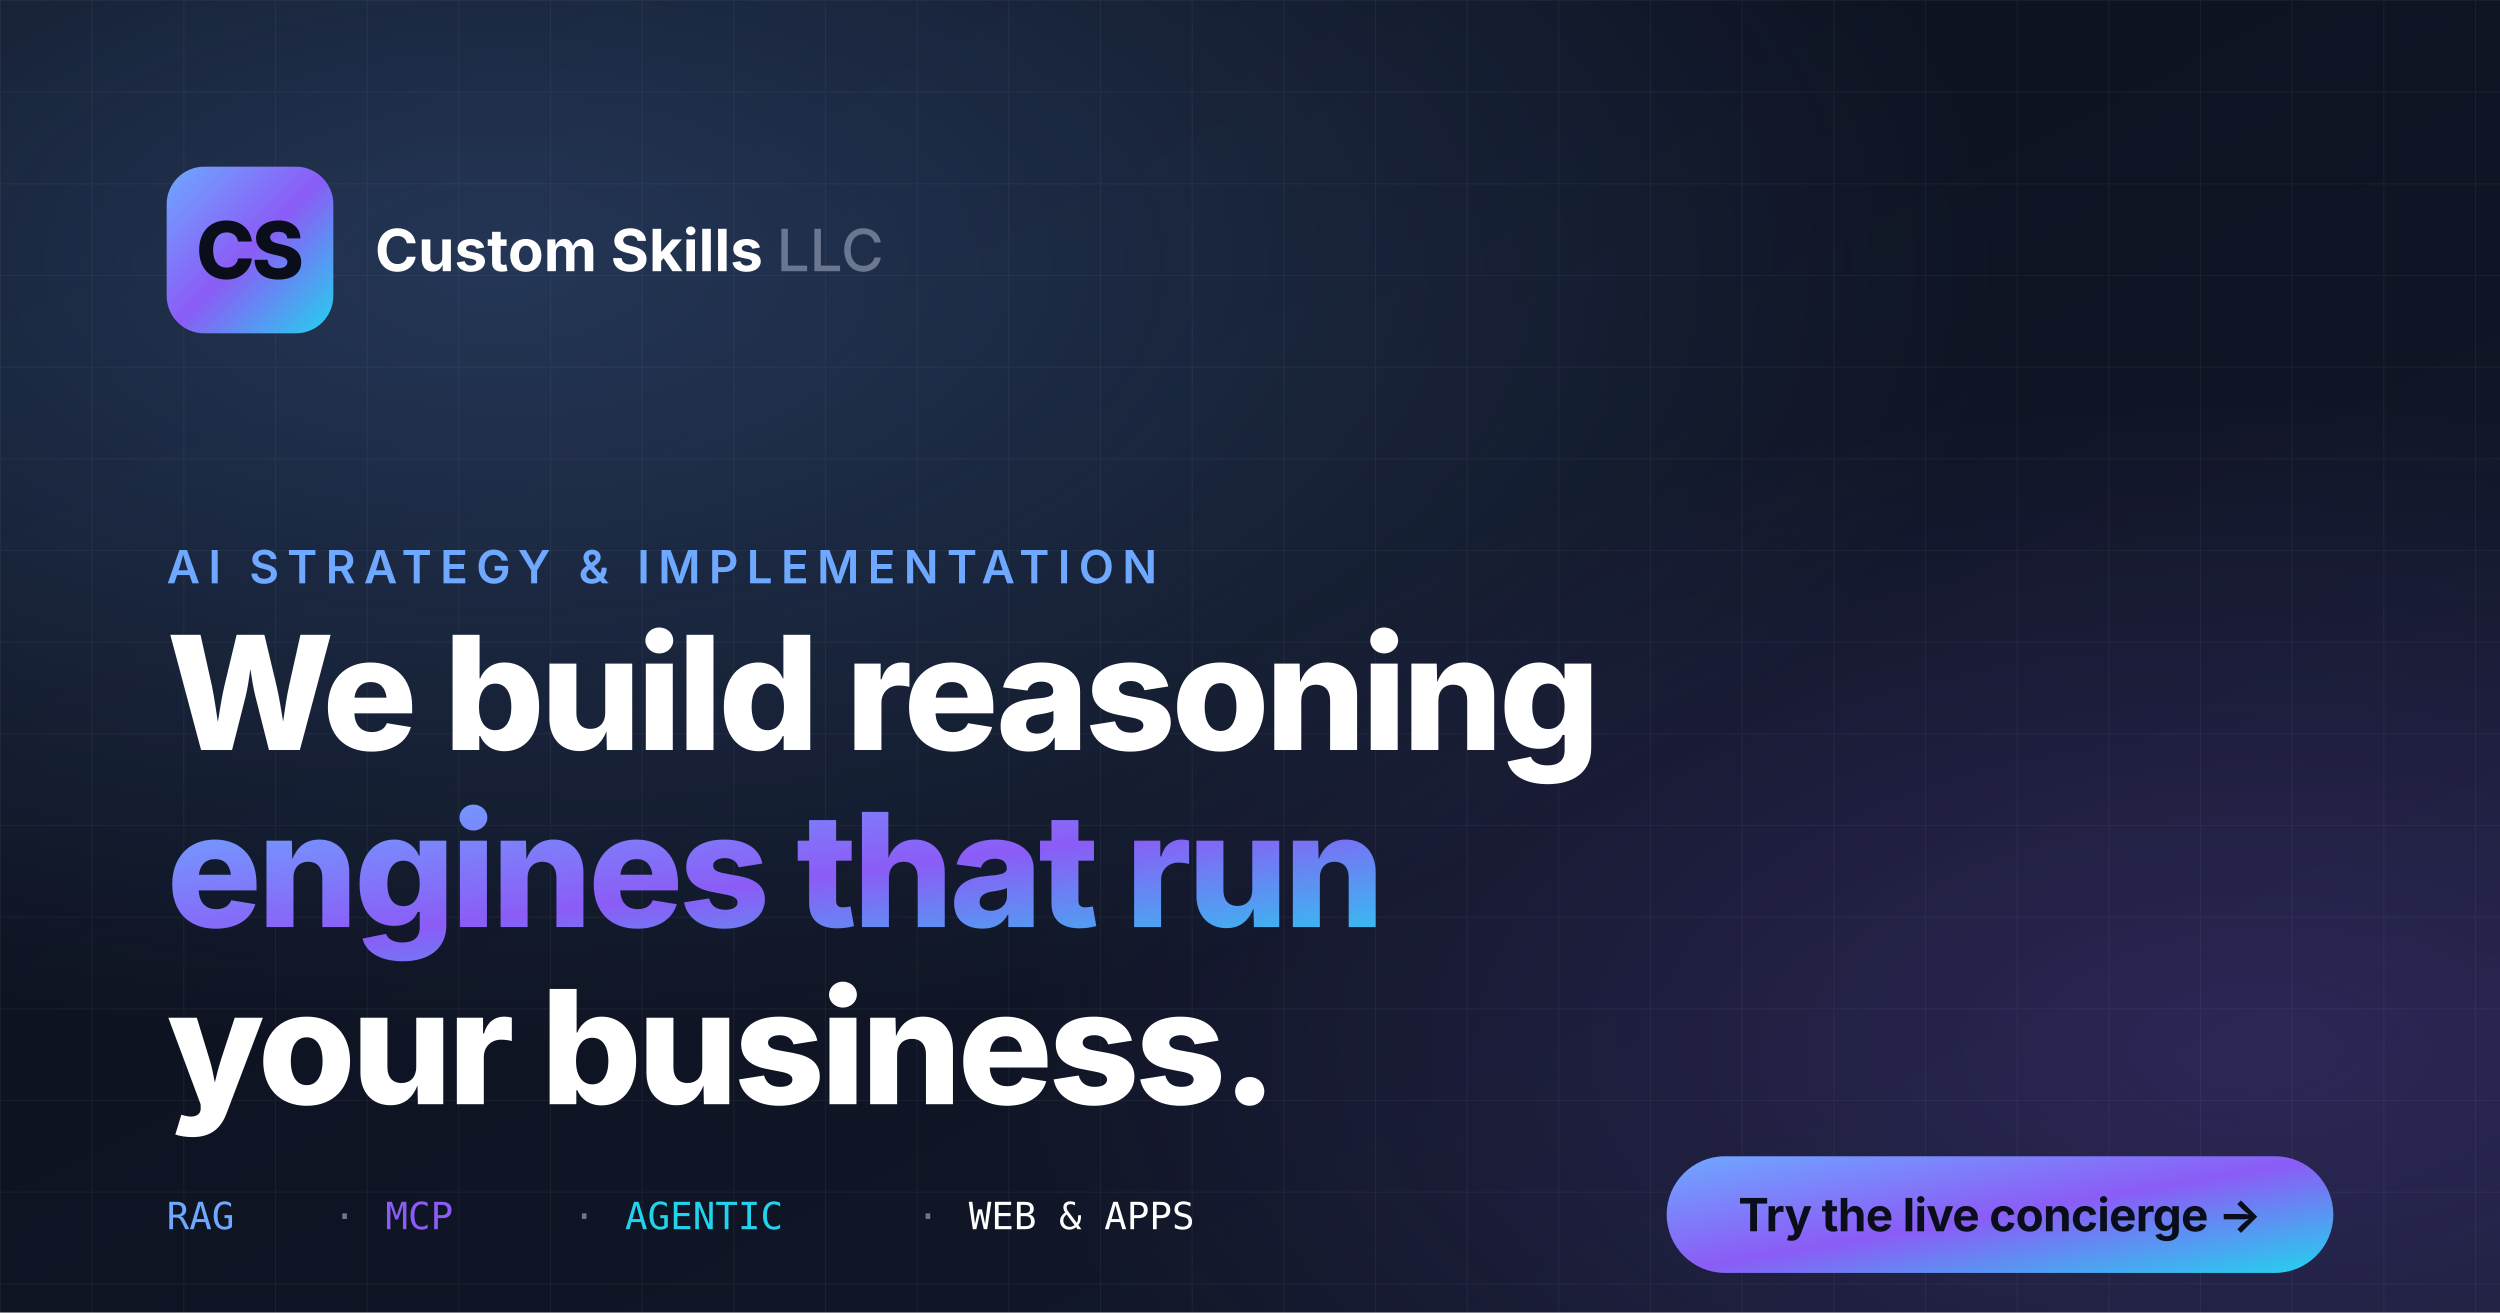
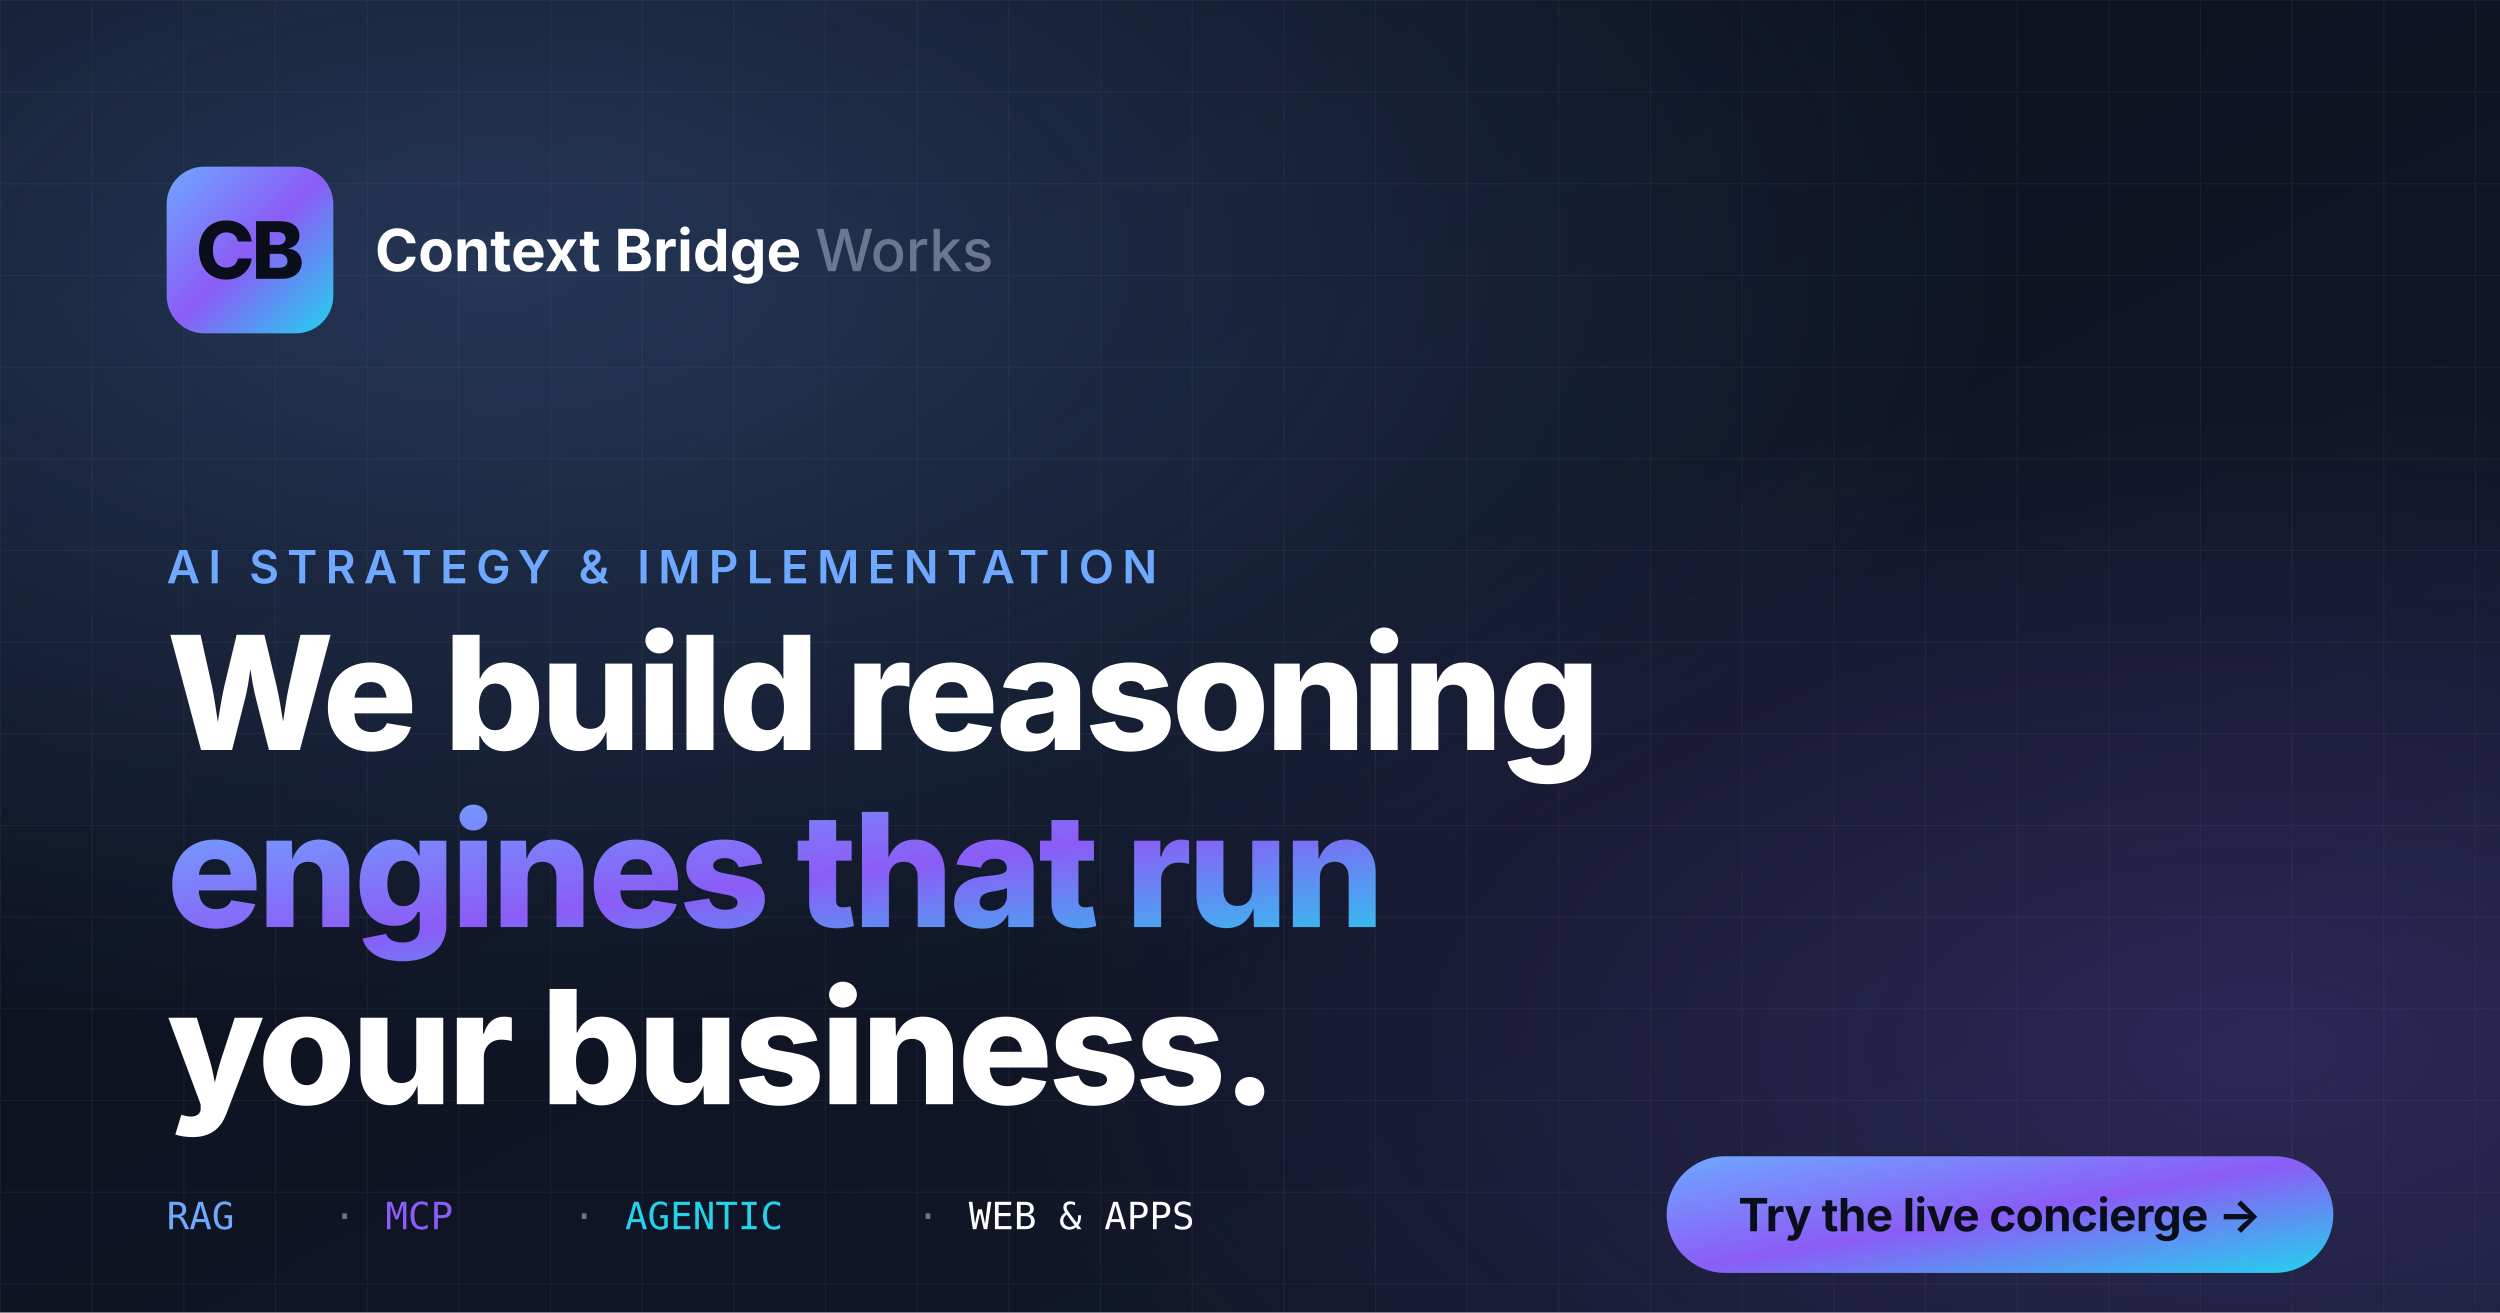
<svg xmlns="http://www.w3.org/2000/svg" viewBox="0 0 1200 630" width="1200" height="630">
  <defs>
    <linearGradient id="bg" x1="0" y1="0" x2="1" y2="1">
      <stop offset="0%" stop-color="#0a0e1a" />
      <stop offset="100%" stop-color="#131a2c" />
    </linearGradient>
    <linearGradient id="brand" x1="0" y1="0" x2="1" y2="1">
      <stop offset="0%" stop-color="#6ea8ff" />
      <stop offset="50%" stop-color="#8b5cf6" />
      <stop offset="100%" stop-color="#22d3ee" />
    </linearGradient>
    <radialGradient id="glow" cx="20%" cy="20%" r="60%">
      <stop offset="0%" stop-color="#6ea8ff" stop-opacity="0.25" />
      <stop offset="100%" stop-color="#6ea8ff" stop-opacity="0" />
    </radialGradient>
    <radialGradient id="glow2" cx="90%" cy="80%" r="50%">
      <stop offset="0%" stop-color="#8b5cf6" stop-opacity="0.22" />
      <stop offset="100%" stop-color="#8b5cf6" stop-opacity="0" />
    </radialGradient>
    <pattern id="grid" width="44" height="44" patternUnits="userSpaceOnUse">
      <path d="M 44 0 L 0 0 0 44" fill="none" stroke="rgba(255,255,255,0.05)" stroke-width="1" />
    </pattern>
  </defs>
  <rect width="1200" height="630" fill="url(#bg)" />
  <rect width="1200" height="630" fill="url(#grid)" />
  <rect width="1200" height="630" fill="url(#glow)" />
  <rect width="1200" height="630" fill="url(#glow2)" />
  <g transform="translate(80, 80)">
    <rect width="80" height="80" rx="18" fill="url(#brand)" />
-     <text x="40" y="40" text-anchor="middle" dominant-baseline="central" font-family="Inter, system-ui, -apple-system, Segoe UI, Roboto, sans-serif" font-weight="800" font-size="38" letter-spacing="-1.5" fill="#0a0e1a">CS</text>
-     <text x="100" y="40" dominant-baseline="central" font-family="Inter, system-ui, -apple-system, Segoe UI, Roboto, sans-serif" font-weight="700" font-size="28" fill="#ffffff">Custom Skills <tspan fill="#6b7691" font-weight="500">LLC</tspan>
+     <text x="40" y="40" text-anchor="middle" dominant-baseline="central" font-family="Inter, system-ui, -apple-system, Segoe UI, Roboto, sans-serif" font-weight="800" font-size="38" letter-spacing="-1.5" fill="#0a0e1a">CB</text>
+     <text x="100" y="40" dominant-baseline="central" font-family="Inter, system-ui, -apple-system, Segoe UI, Roboto, sans-serif" font-weight="700" font-size="28" fill="#ffffff">Context Bridge <tspan fill="#6b7691" font-weight="500">Works</tspan>
    </text>
  </g>
  <text x="80" y="280" font-family="Inter, system-ui, sans-serif" font-weight="600" font-size="22" letter-spacing="4" fill="#6ea8ff">AI STRATEGY &amp; IMPLEMENTATION</text>
  <text x="80" y="360" font-family="Inter, system-ui, sans-serif" font-weight="800" font-size="76" letter-spacing="-2" fill="#ffffff">We build reasoning</text>
  <text x="80" y="445" font-family="Inter, system-ui, sans-serif" font-weight="800" font-size="76" letter-spacing="-2" fill="url(#brand)">engines that run</text>
  <text x="80" y="530" font-family="Inter, system-ui, sans-serif" font-weight="800" font-size="76" letter-spacing="-2" fill="#ffffff">your business.</text>
  <g transform="translate(80, 590)" font-family="JetBrains Mono, monospace" font-size="18" font-weight="500">
    <text x="0" y="0" fill="#6ea8ff">RAG</text>
    <text x="80" y="0" fill="#6b7691">·</text>
    <text x="105" y="0" fill="#8b5cf6">MCP</text>
    <text x="195" y="0" fill="#6b7691">·</text>
    <text x="220" y="0" fill="#22d3ee">AGENTIC</text>
    <text x="360" y="0" fill="#6b7691">·</text>
    <text x="385" y="0" fill="#ffffff">WEB &amp; APPS</text>
  </g>
  <g transform="translate(800, 555)">
    <rect width="320" height="56" rx="28" fill="url(#brand)" />
    <text x="160" y="28" text-anchor="middle" dominant-baseline="central" font-family="Inter, system-ui, sans-serif" font-weight="700" font-size="22" letter-spacing="-0.3" fill="#0a0e1a">Try the live concierge →</text>
  </g>
</svg>
